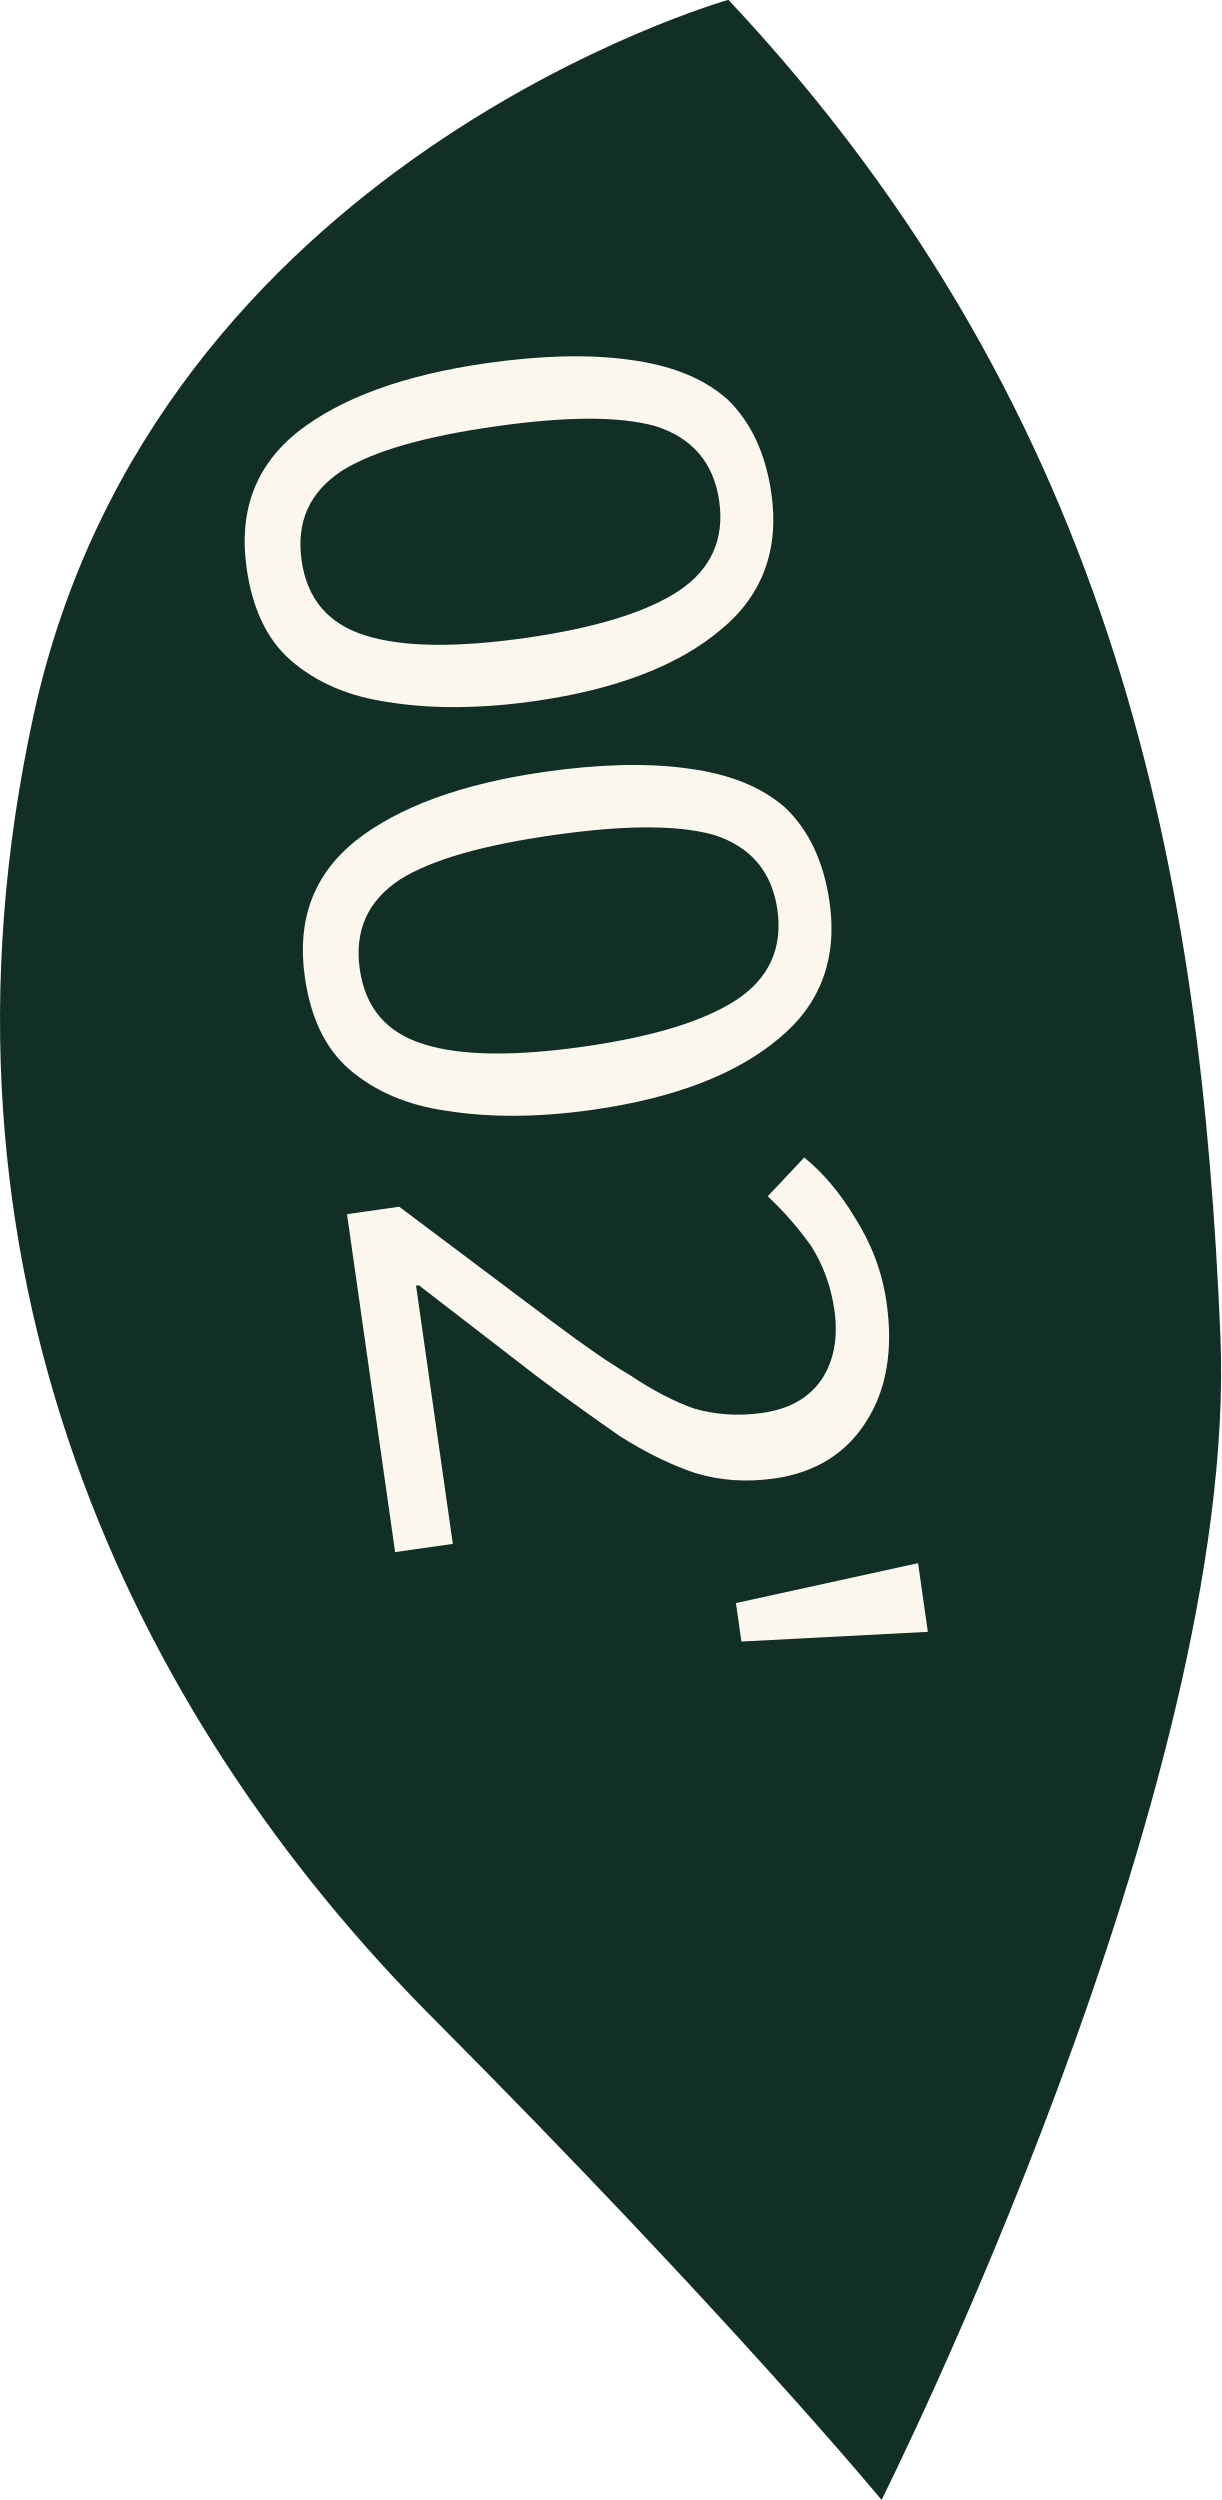
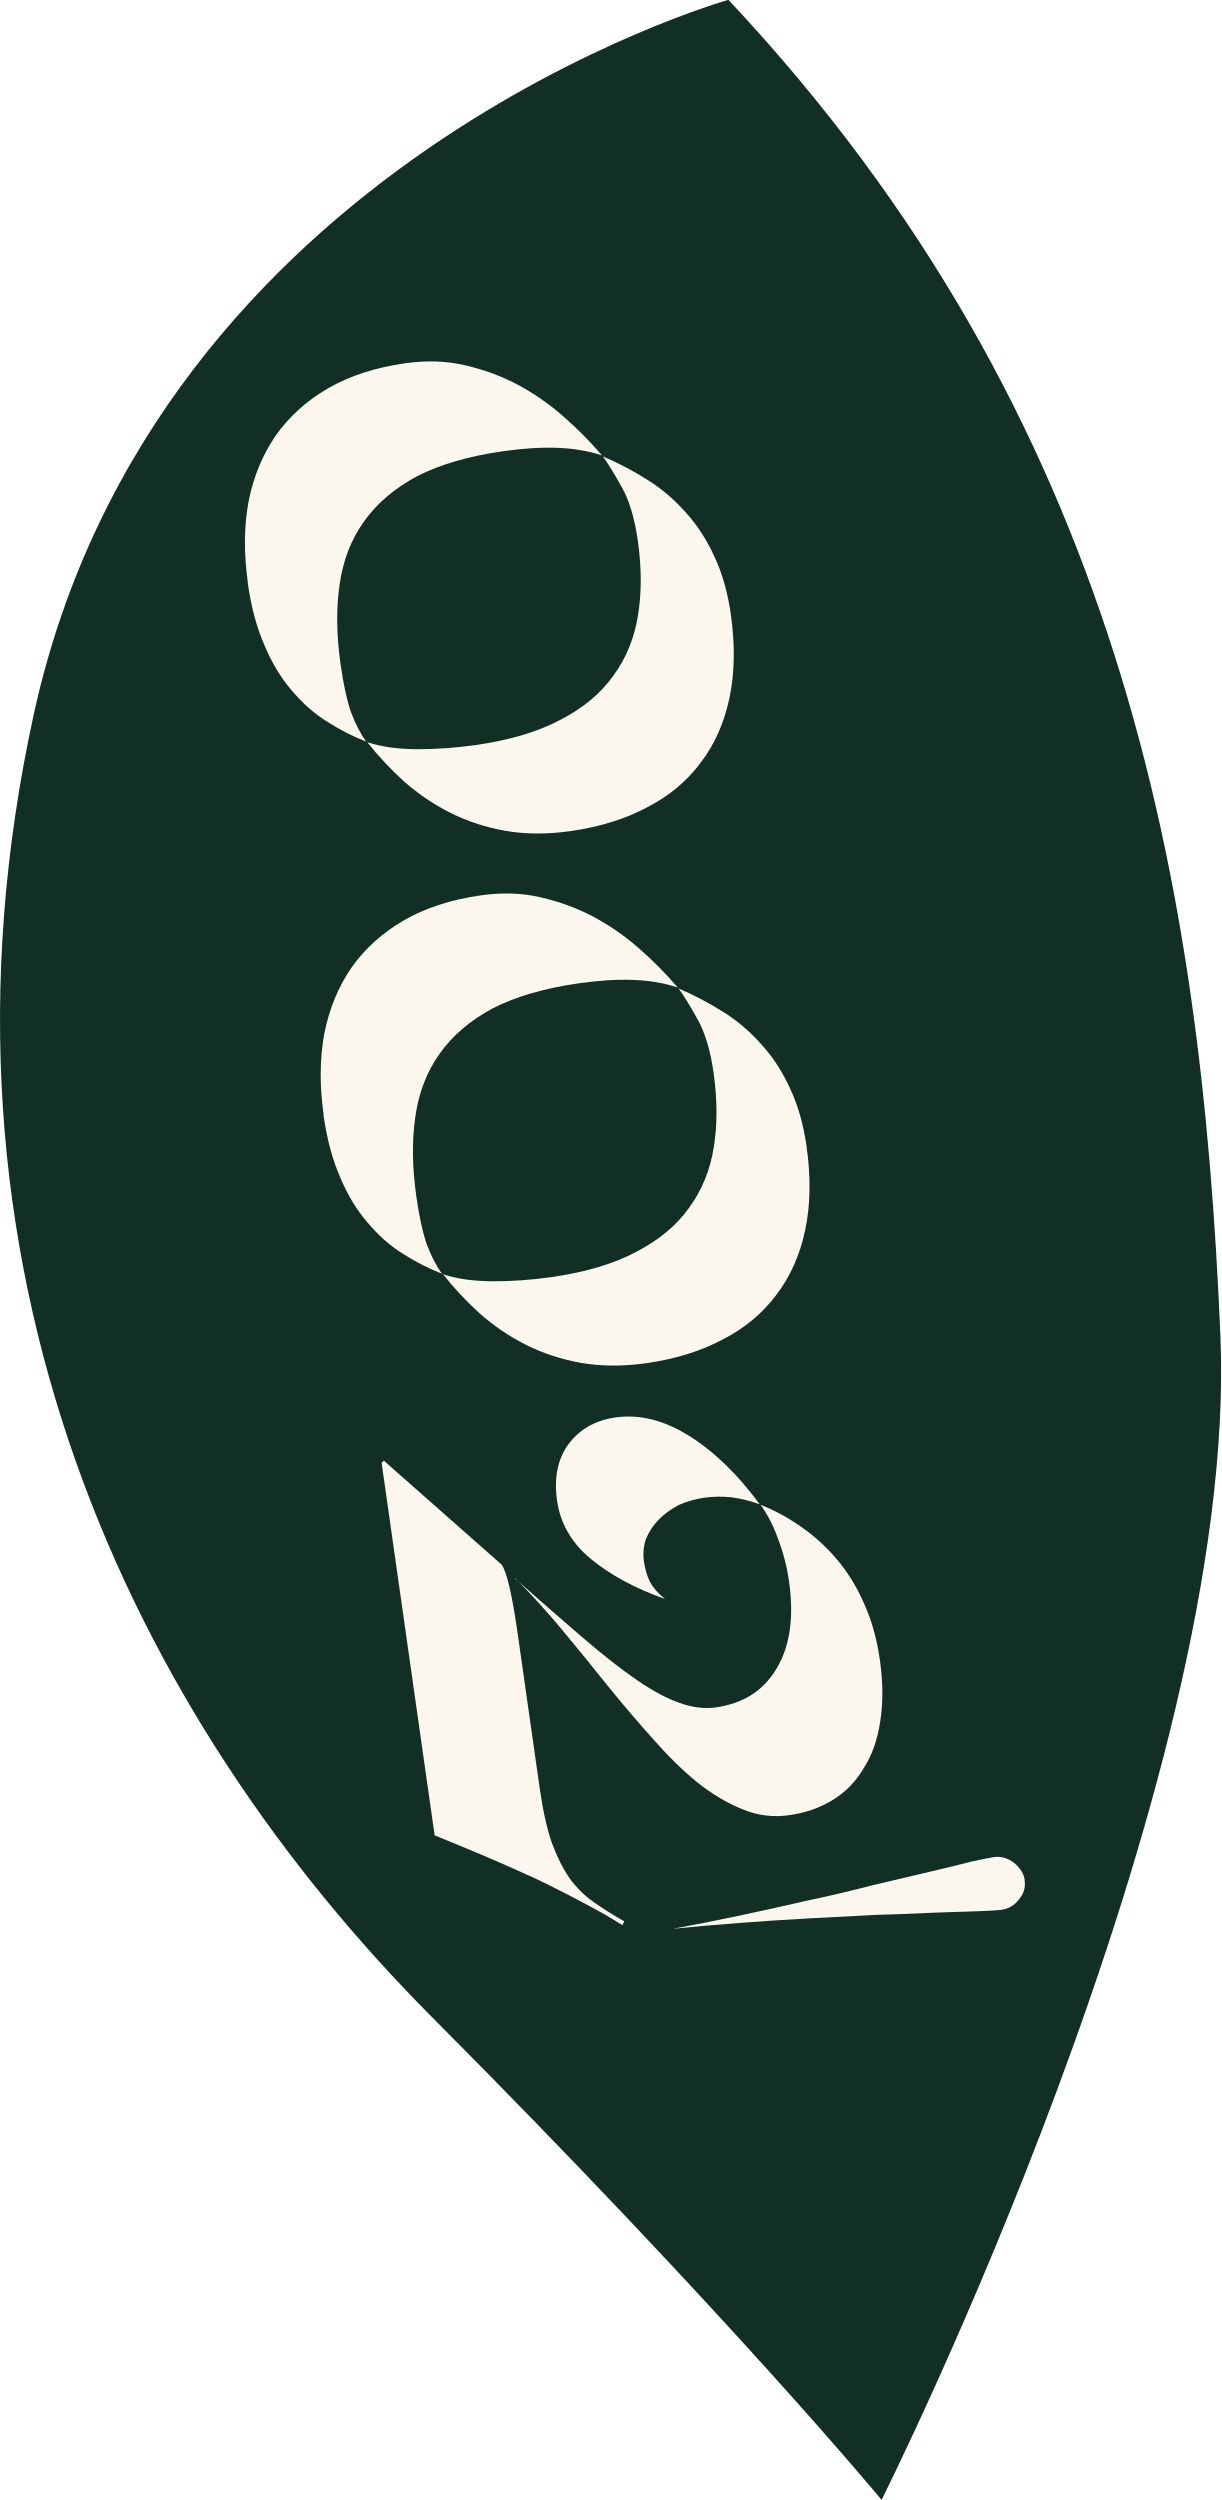
<svg xmlns="http://www.w3.org/2000/svg" width="6.875mm" height="14.076mm" viewBox="0 0 6.875 14.076" version="1.1" id="svg8">
  <defs id="defs2">
    </defs>
  <g id="layer1" transform="translate(-110.3437,-152.726)">
    <path id="path44-0-3-2-44-8-8-8-4-8" d="m 115.307,166.802 c 0,0 2.015,-4.01 1.908,-6.556 -0.107,-2.545 -0.559,-5.164 -2.77,-7.521 0,0 -3.229,0.909 -3.911,4.022 -0.681,3.114 0.559,5.645 2.241,7.335 1.682,1.69 2.532,2.719 2.532,2.719 z" style="fill:#112f25;fill-opacity:1;stroke:none;stroke-width:1.058;stroke-linecap:butt;stroke-linejoin:miter;stroke-miterlimit:4;stroke-dasharray:none;stroke-opacity:1;paint-order:markers stroke fill" />
-     <text xml:space="preserve" style="font-style:normal;font-variant:normal;font-weight:normal;font-stretch:normal;font-size:4.062px;line-height:0.758px;font-family:Respira;-inkscape-font-specification:Respira;font-variant-ligatures:normal;font-variant-caps:normal;font-variant-numeric:normal;font-feature-settings:normal;text-align:start;letter-spacing:0px;word-spacing:0px;writing-mode:lr-tb;text-anchor:start;fill:#fbf7ee;fill-opacity:1;stroke:none;stroke-width:0.056" x="168.962" y="-88.687" id="text8537-8-1-9-8-2-7-6-8-0-0-0-7-3-1-9-1" transform="rotate(81.89764)">
-       <tspan id="tspan8535-8-6-7-8-5-3-2-3-0-8-3-6-4-2-7-3" x="168.962" y="-88.687" style="font-style:normal;font-variant:normal;font-weight:normal;font-stretch:normal;font-size:4.062px;font-family:Respira;-inkscape-font-specification:Respira;fill:#fbf7ee;fill-opacity:1;stroke-width:0.056">002'</tspan>
-     </text>
+     <g aria-label="002'" transform="rotate(81.89764)" id="text8537-8-1-9-8-2-7-6-8-0-0-0-7-3-1-9-1" style="font-style:normal;font-variant:normal;font-weight:normal;font-stretch:normal;font-size:4.062px;line-height:0.758px;font-family:Respira;-inkscape-font-specification:Respira;font-variant-ligatures:normal;font-variant-caps:normal;font-variant-numeric:normal;font-feature-settings:normal;text-align:start;letter-spacing:0px;word-spacing:0px;writing-mode:lr-tb;text-anchor:start;fill:#fbf7ee;fill-opacity:1;stroke:none;stroke-width:0.056">
+       <path d="m 170.756,-91.303 q 0.264,0 0.467,0.074 0.203,0.074 0.339,0.213 0.139,0.139 0.206,0.335 0.071,0.196 0.071,0.443 0,0.2 -0.054,0.366 -0.054,0.162 -0.146,0.294 -0.091,0.129 -0.21,0.23 -0.118,0.098 -0.247,0.173 0.054,-0.108 0.078,-0.267 0.024,-0.162 0.024,-0.335 0,-0.291 -0.074,-0.494 -0.071,-0.203 -0.203,-0.328 -0.132,-0.129 -0.318,-0.186 -0.186,-0.058 -0.416,-0.058 -0.19,0 -0.311,0.047 -0.122,0.047 -0.186,0.081 0.074,-0.122 0.166,-0.23 0.091,-0.108 0.21,-0.186 0.118,-0.081 0.267,-0.125 0.149,-0.047 0.339,-0.047 z m -0.555,2.667 q -0.251,0 -0.454,-0.068 -0.203,-0.071 -0.349,-0.206 -0.142,-0.135 -0.22,-0.328 -0.078,-0.196 -0.078,-0.447 0,-0.183 0.058,-0.332 0.058,-0.152 0.149,-0.278 0.095,-0.129 0.213,-0.23 0.122,-0.105 0.25,-0.186 -0.054,0.108 -0.078,0.244 -0.024,0.132 -0.024,0.305 0,0.291 0.071,0.498 0.074,0.203 0.21,0.332 0.135,0.129 0.332,0.186 0.196,0.058 0.447,0.058 0.169,0 0.274,-0.02 0.105,-0.024 0.176,-0.061 -0.061,0.108 -0.146,0.206 -0.081,0.095 -0.2,0.169 -0.115,0.074 -0.271,0.115 -0.156,0.044 -0.362,0.044 z" style="font-style:normal;font-variant:normal;font-weight:normal;font-stretch:normal;font-size:4.062px;font-family:Respira;-inkscape-font-specification:Respira;fill:#fbf7ee;fill-opacity:1;stroke-width:0.056" id="path834" />
+       <path d="m 173.782,-91.303 q 0.264,0 0.467,0.074 0.203,0.074 0.339,0.213 0.139,0.139 0.206,0.335 0.071,0.196 0.071,0.443 0,0.2 -0.054,0.366 -0.054,0.162 -0.146,0.294 -0.091,0.129 -0.21,0.23 -0.118,0.098 -0.247,0.173 0.054,-0.108 0.078,-0.267 0.024,-0.162 0.024,-0.335 0,-0.291 -0.074,-0.494 -0.071,-0.203 -0.203,-0.328 -0.132,-0.129 -0.318,-0.186 -0.186,-0.058 -0.416,-0.058 -0.19,0 -0.311,0.047 -0.122,0.047 -0.186,0.081 0.074,-0.122 0.166,-0.23 0.091,-0.108 0.21,-0.186 0.118,-0.081 0.267,-0.125 0.149,-0.047 0.339,-0.047 z m -0.555,2.667 q -0.251,0 -0.454,-0.068 -0.203,-0.071 -0.349,-0.206 -0.142,-0.135 -0.22,-0.328 -0.078,-0.196 -0.078,-0.447 0,-0.183 0.058,-0.332 0.058,-0.152 0.149,-0.278 0.095,-0.129 0.213,-0.23 0.122,-0.105 0.25,-0.186 -0.054,0.108 -0.078,0.244 -0.024,0.132 -0.024,0.305 0,0.291 0.071,0.498 0.074,0.203 0.21,0.332 0.135,0.129 0.332,0.186 0.196,0.058 0.447,0.058 0.169,0 0.274,-0.02 0.105,-0.024 0.176,-0.061 -0.061,0.108 -0.146,0.206 -0.081,0.095 -0.2,0.169 -0.115,0.074 -0.271,0.115 -0.156,0.044 -0.362,0.044 z" style="font-style:normal;font-variant:normal;font-weight:normal;font-stretch:normal;font-size:4.062px;font-family:Respira;-inkscape-font-specification:Respira;fill:#fbf7ee;fill-opacity:1;stroke-width:0.056" id="path836" />
+       <path d="m 176.193,-90.152 q -0.125,0.237 -0.281,0.379 -0.156,0.142 -0.352,0.142 -0.193,0 -0.305,-0.108 -0.112,-0.112 -0.112,-0.284 0,-0.203 0.159,-0.393 0.162,-0.193 0.44,-0.342 -0.037,0.068 -0.061,0.149 -0.02,0.078 -0.02,0.156 0,0.074 0.02,0.146 0.024,0.068 0.064,0.122 0.041,0.054 0.098,0.088 0.058,0.03 0.125,0.03 0.064,0 0.118,-0.017 0.054,-0.02 0.105,-0.068 z m -0.234,0.819 q 0.227,-0.193 0.393,-0.339 0.166,-0.146 0.274,-0.264 0.108,-0.118 0.159,-0.217 0.054,-0.102 0.054,-0.2 0,-0.237 -0.173,-0.372 -0.169,-0.135 -0.471,-0.135 -0.125,0 -0.244,0.027 -0.118,0.024 -0.206,0.071 0.064,-0.112 0.156,-0.21 0.091,-0.098 0.21,-0.173 0.118,-0.074 0.264,-0.115 0.149,-0.044 0.328,-0.044 0.196,0 0.345,0.047 0.149,0.044 0.247,0.129 0.102,0.081 0.152,0.196 0.051,0.115 0.051,0.257 0,0.139 -0.071,0.257 -0.068,0.118 -0.186,0.23 -0.118,0.108 -0.274,0.21 -0.152,0.102 -0.325,0.206 -0.173,0.102 -0.349,0.21 -0.176,0.108 -0.335,0.227 z m -0.085,0.061 q 0.071,-0.034 0.396,-0.034 h 0.877 q 0.19,0 0.315,-0.024 0.125,-0.027 0.213,-0.071 0.088,-0.047 0.152,-0.115 0.064,-0.068 0.132,-0.156 l 0.02,0.014 q -0.071,0.081 -0.156,0.2 -0.085,0.115 -0.173,0.247 -0.085,0.132 -0.169,0.271 -0.081,0.135 -0.152,0.257 h -2.119 l -0.01,-0.014 z" style="font-style:normal;font-variant:normal;font-weight:normal;font-stretch:normal;font-size:4.062px;font-family:Respira;-inkscape-font-specification:Respira;fill:#fbf7ee;fill-opacity:1;stroke-width:0.056" id="path838" />
+       <path d="m 178.048,-91.936 q 0.061,0 0.102,0.047 0.044,0.044 0.044,0.105 0,0.027 -0.01,0.125 -0.01,0.098 -0.027,0.247 -0.013,0.146 -0.034,0.328 -0.017,0.183 -0.034,0.379 -0.017,0.196 -0.03,0.396 -0.013,0.196 -0.02,0.372 -0.007,-0.176 -0.02,-0.372 -0.013,-0.196 -0.03,-0.393 -0.013,-0.196 -0.034,-0.379 -0.017,-0.186 -0.03,-0.332 -0.013,-0.146 -0.024,-0.244 -0.007,-0.098 -0.007,-0.125 0,-0.061 0.047,-0.108 0.051,-0.047 0.108,-0.047 z" style="font-style:normal;font-variant:normal;font-weight:normal;font-stretch:normal;font-size:4.062px;font-family:Respira;-inkscape-font-specification:Respira;fill:#fbf7ee;fill-opacity:1;stroke-width:0.056" id="path840" />
+     </g>
  </g>
</svg>
